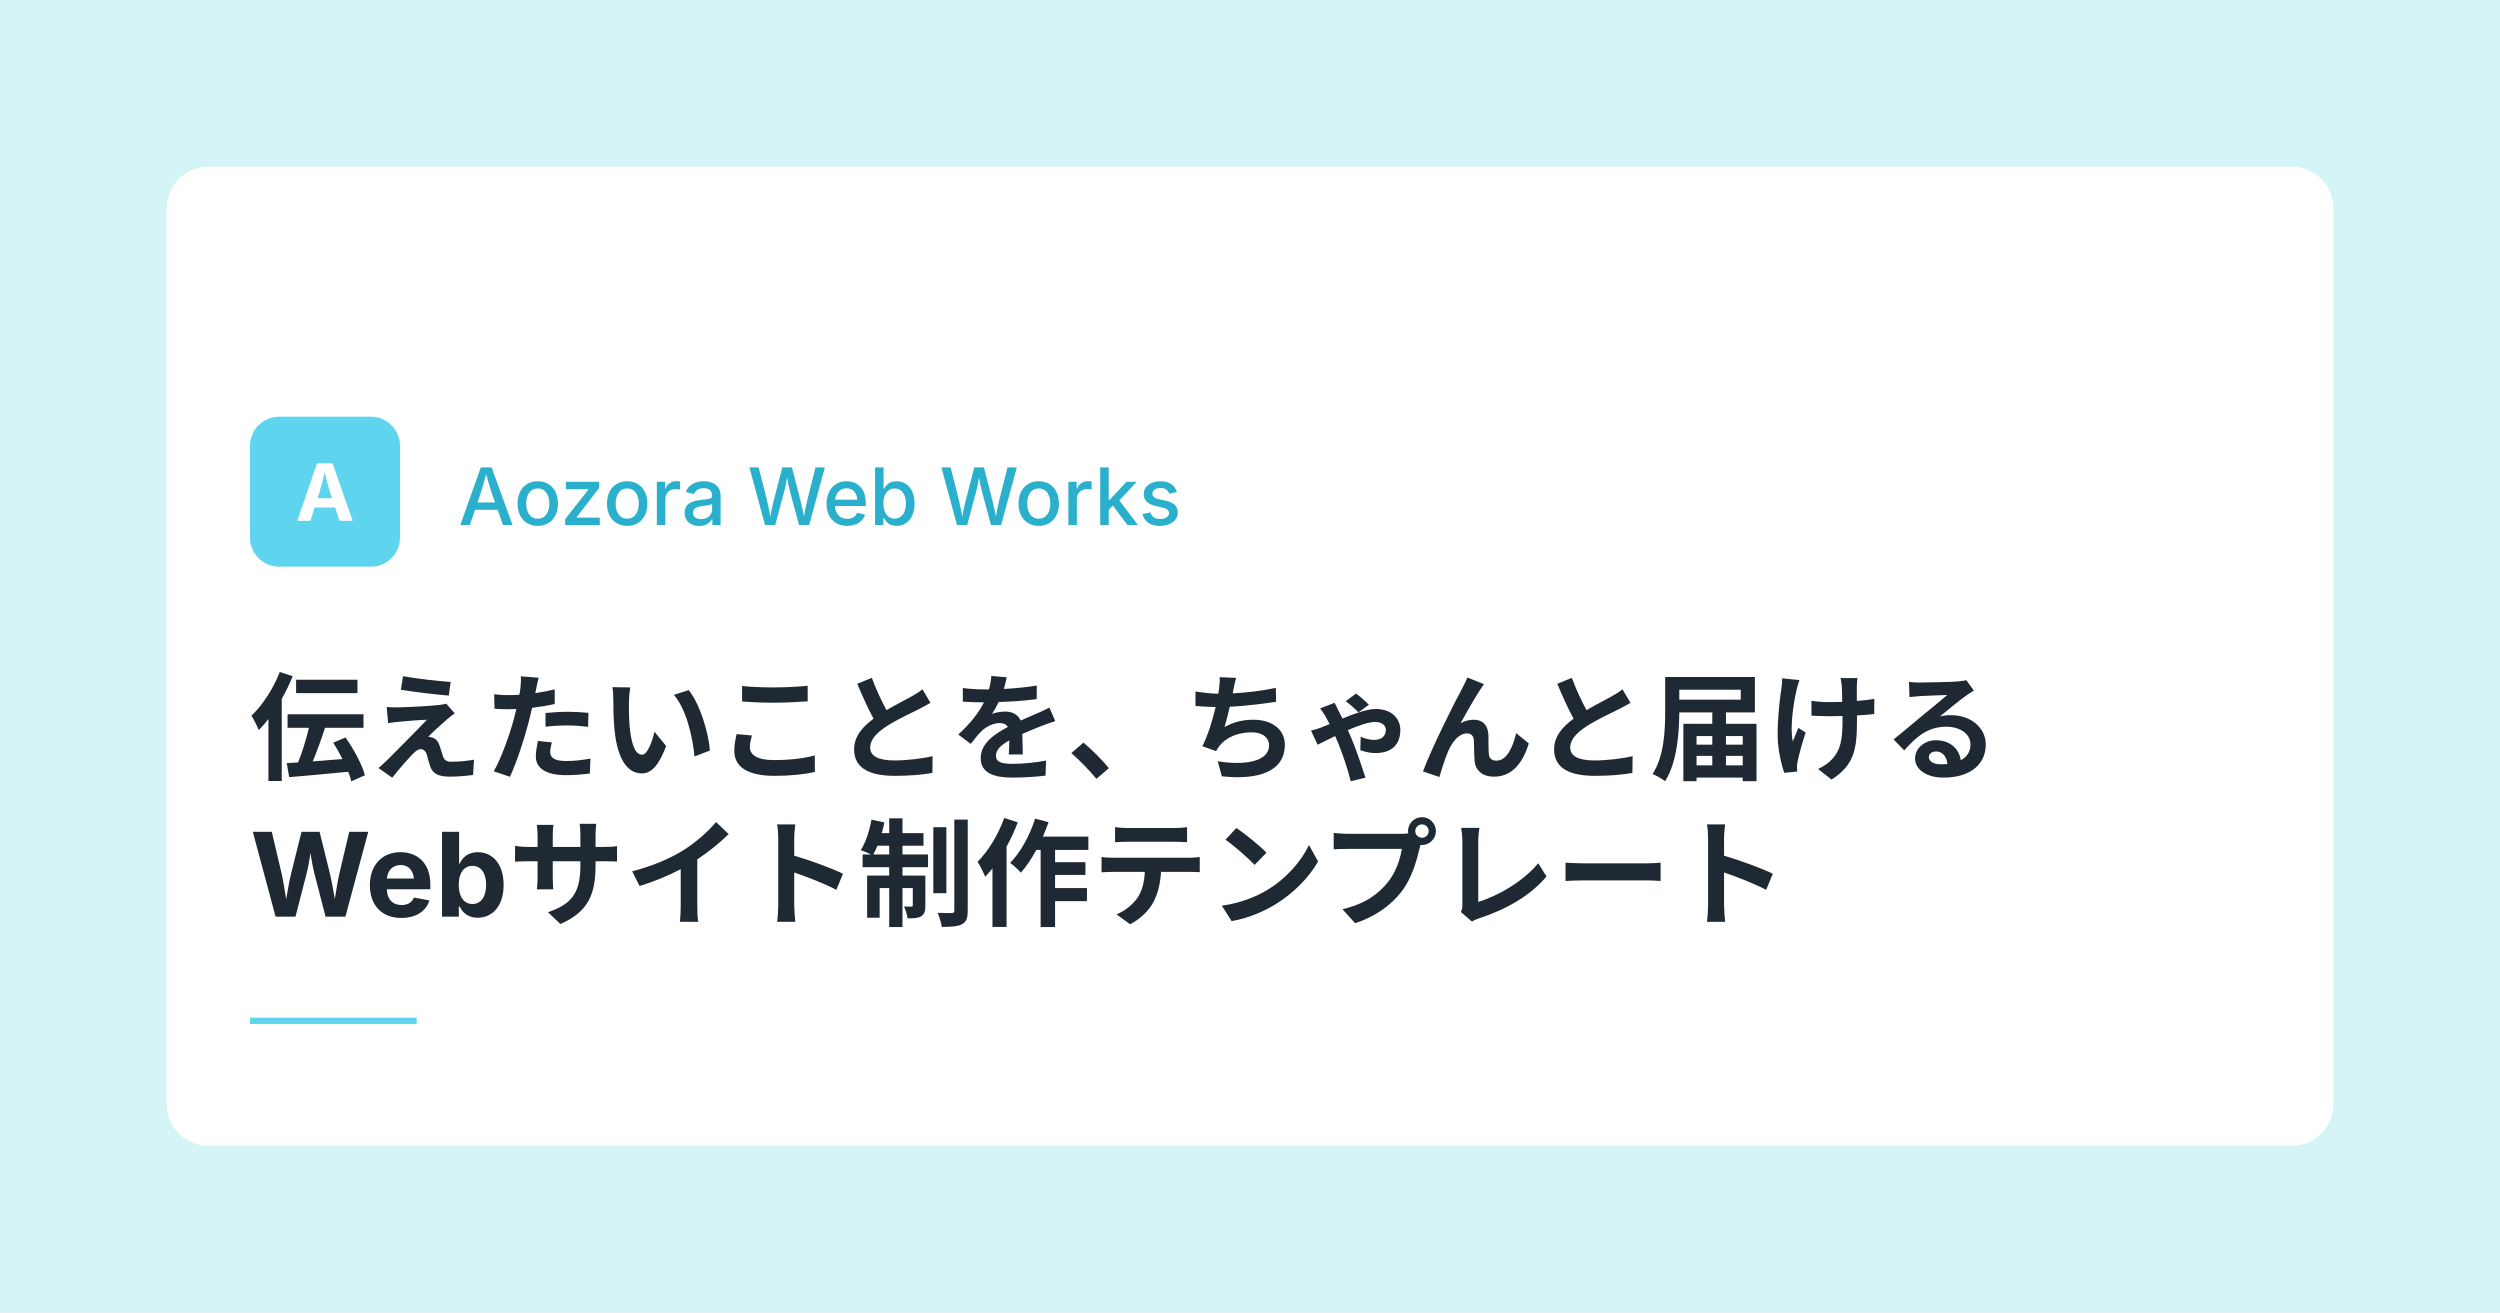
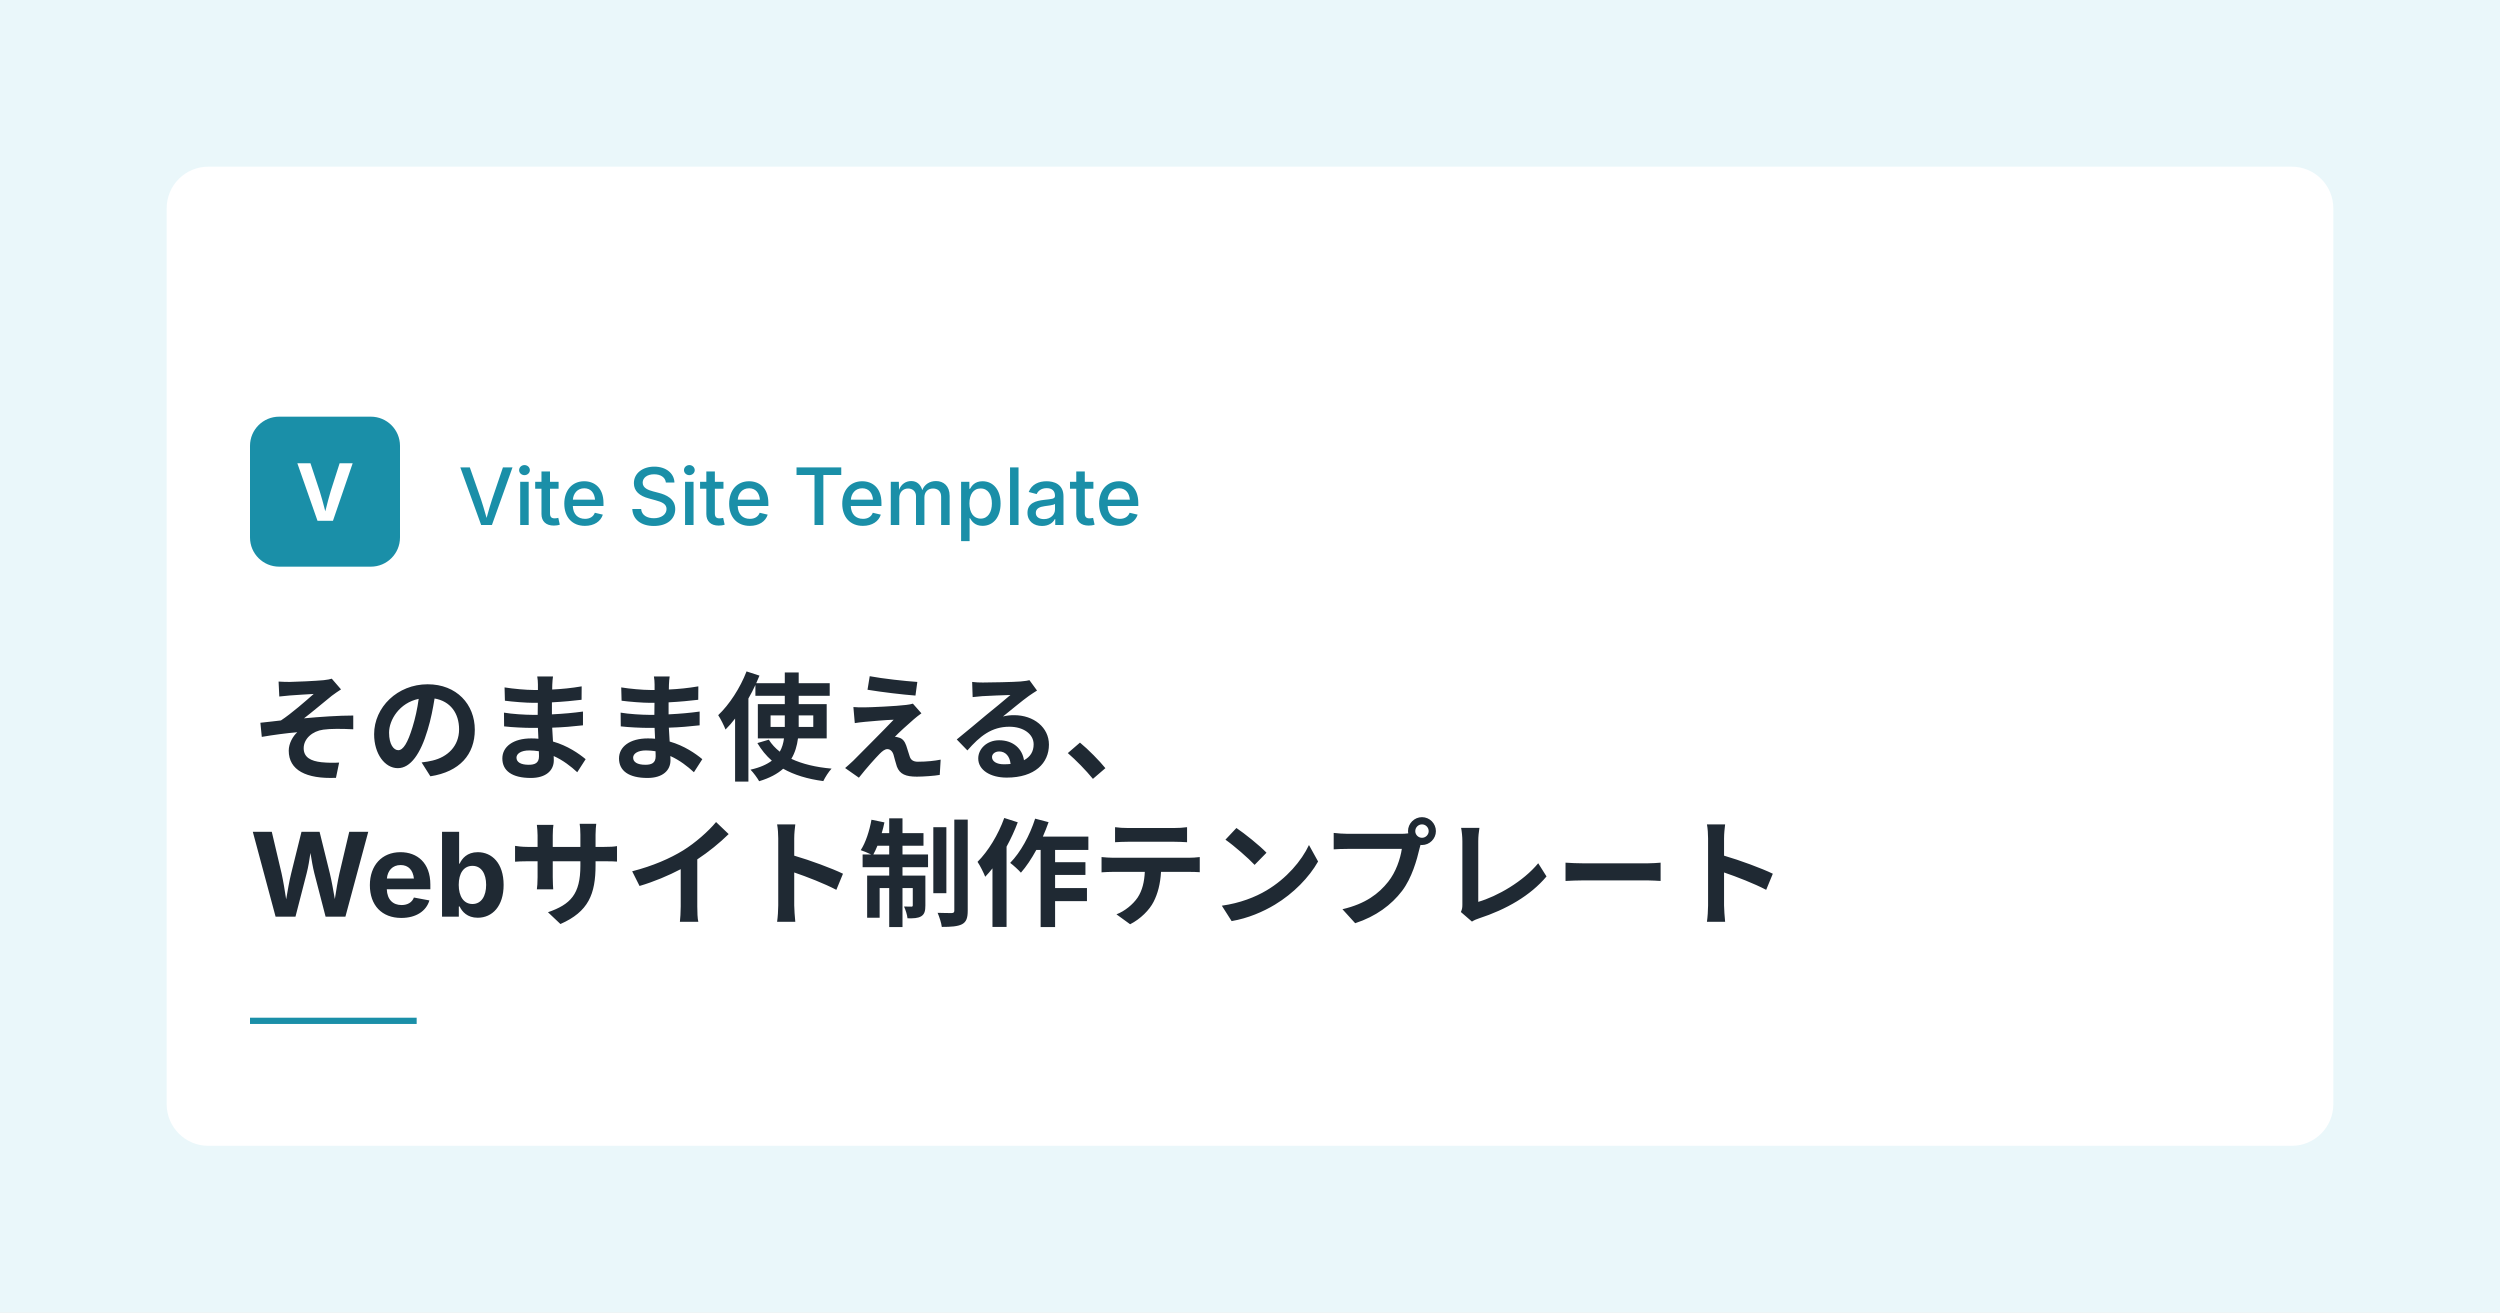
<svg xmlns="http://www.w3.org/2000/svg" width="1200" height="630" viewBox="0 0 1200 630">
-   <rect width="1200" height="630" fill="#d4f4f8" />
+   <rect width="1200" height="630" fill="#eaf7fa" />
  <rect x="80" y="80" width="1040" height="470" rx="20" fill="#ffffff" />
  <g transform="translate(120, 200)">
-     <rect width="72" height="72" rx="14" fill="#5ed4ee" />
-     <text x="36" y="50" font-family="-apple-system, BlinkMacSystemFont, 'Helvetica Neue', sans-serif" font-size="38" font-weight="700" fill="#ffffff" text-anchor="middle">A</text>
+     <rect width="72" height="72" rx="14" fill="#1a8fa8" />
+     <text x="36" y="50" font-family="-apple-system, BlinkMacSystemFont, 'Helvetica Neue', sans-serif" font-size="38" font-weight="700" fill="#ffffff" text-anchor="middle">V</text>
  </g>
-   <text x="220" y="252" font-family="-apple-system, BlinkMacSystemFont, 'Helvetica Neue', 'Hiragino Sans', sans-serif" font-size="38" font-weight="500" fill="#2ab0cc">Aozora Web Works</text>
-   <text x="120" y="370" font-family="-apple-system, BlinkMacSystemFont, 'Helvetica Neue', 'Hiragino Sans', sans-serif" font-size="56" font-weight="700" fill="#1f2933">伝えたいことを、ちゃんと届ける</text>
+   <text x="220" y="252" font-family="-apple-system, BlinkMacSystemFont, 'Helvetica Neue', 'Hiragino Sans', sans-serif" font-size="38" font-weight="500" fill="#1a8fa8">Vite Site Template</text>
+   <text x="120" y="370" font-family="-apple-system, BlinkMacSystemFont, 'Helvetica Neue', 'Hiragino Sans', sans-serif" font-size="56" font-weight="700" fill="#1f2933">そのまま使える、</text>
  <text x="120" y="440" font-family="-apple-system, BlinkMacSystemFont, 'Helvetica Neue', 'Hiragino Sans', sans-serif" font-size="56" font-weight="700" fill="#1f2933">Webサイト制作テンプレート</text>
-   <line x1="120" y1="490" x2="200" y2="490" stroke="#5ed4ee" stroke-width="3" />
+   <line x1="120" y1="490" x2="200" y2="490" stroke="#1a8fa8" stroke-width="3" />
</svg>
